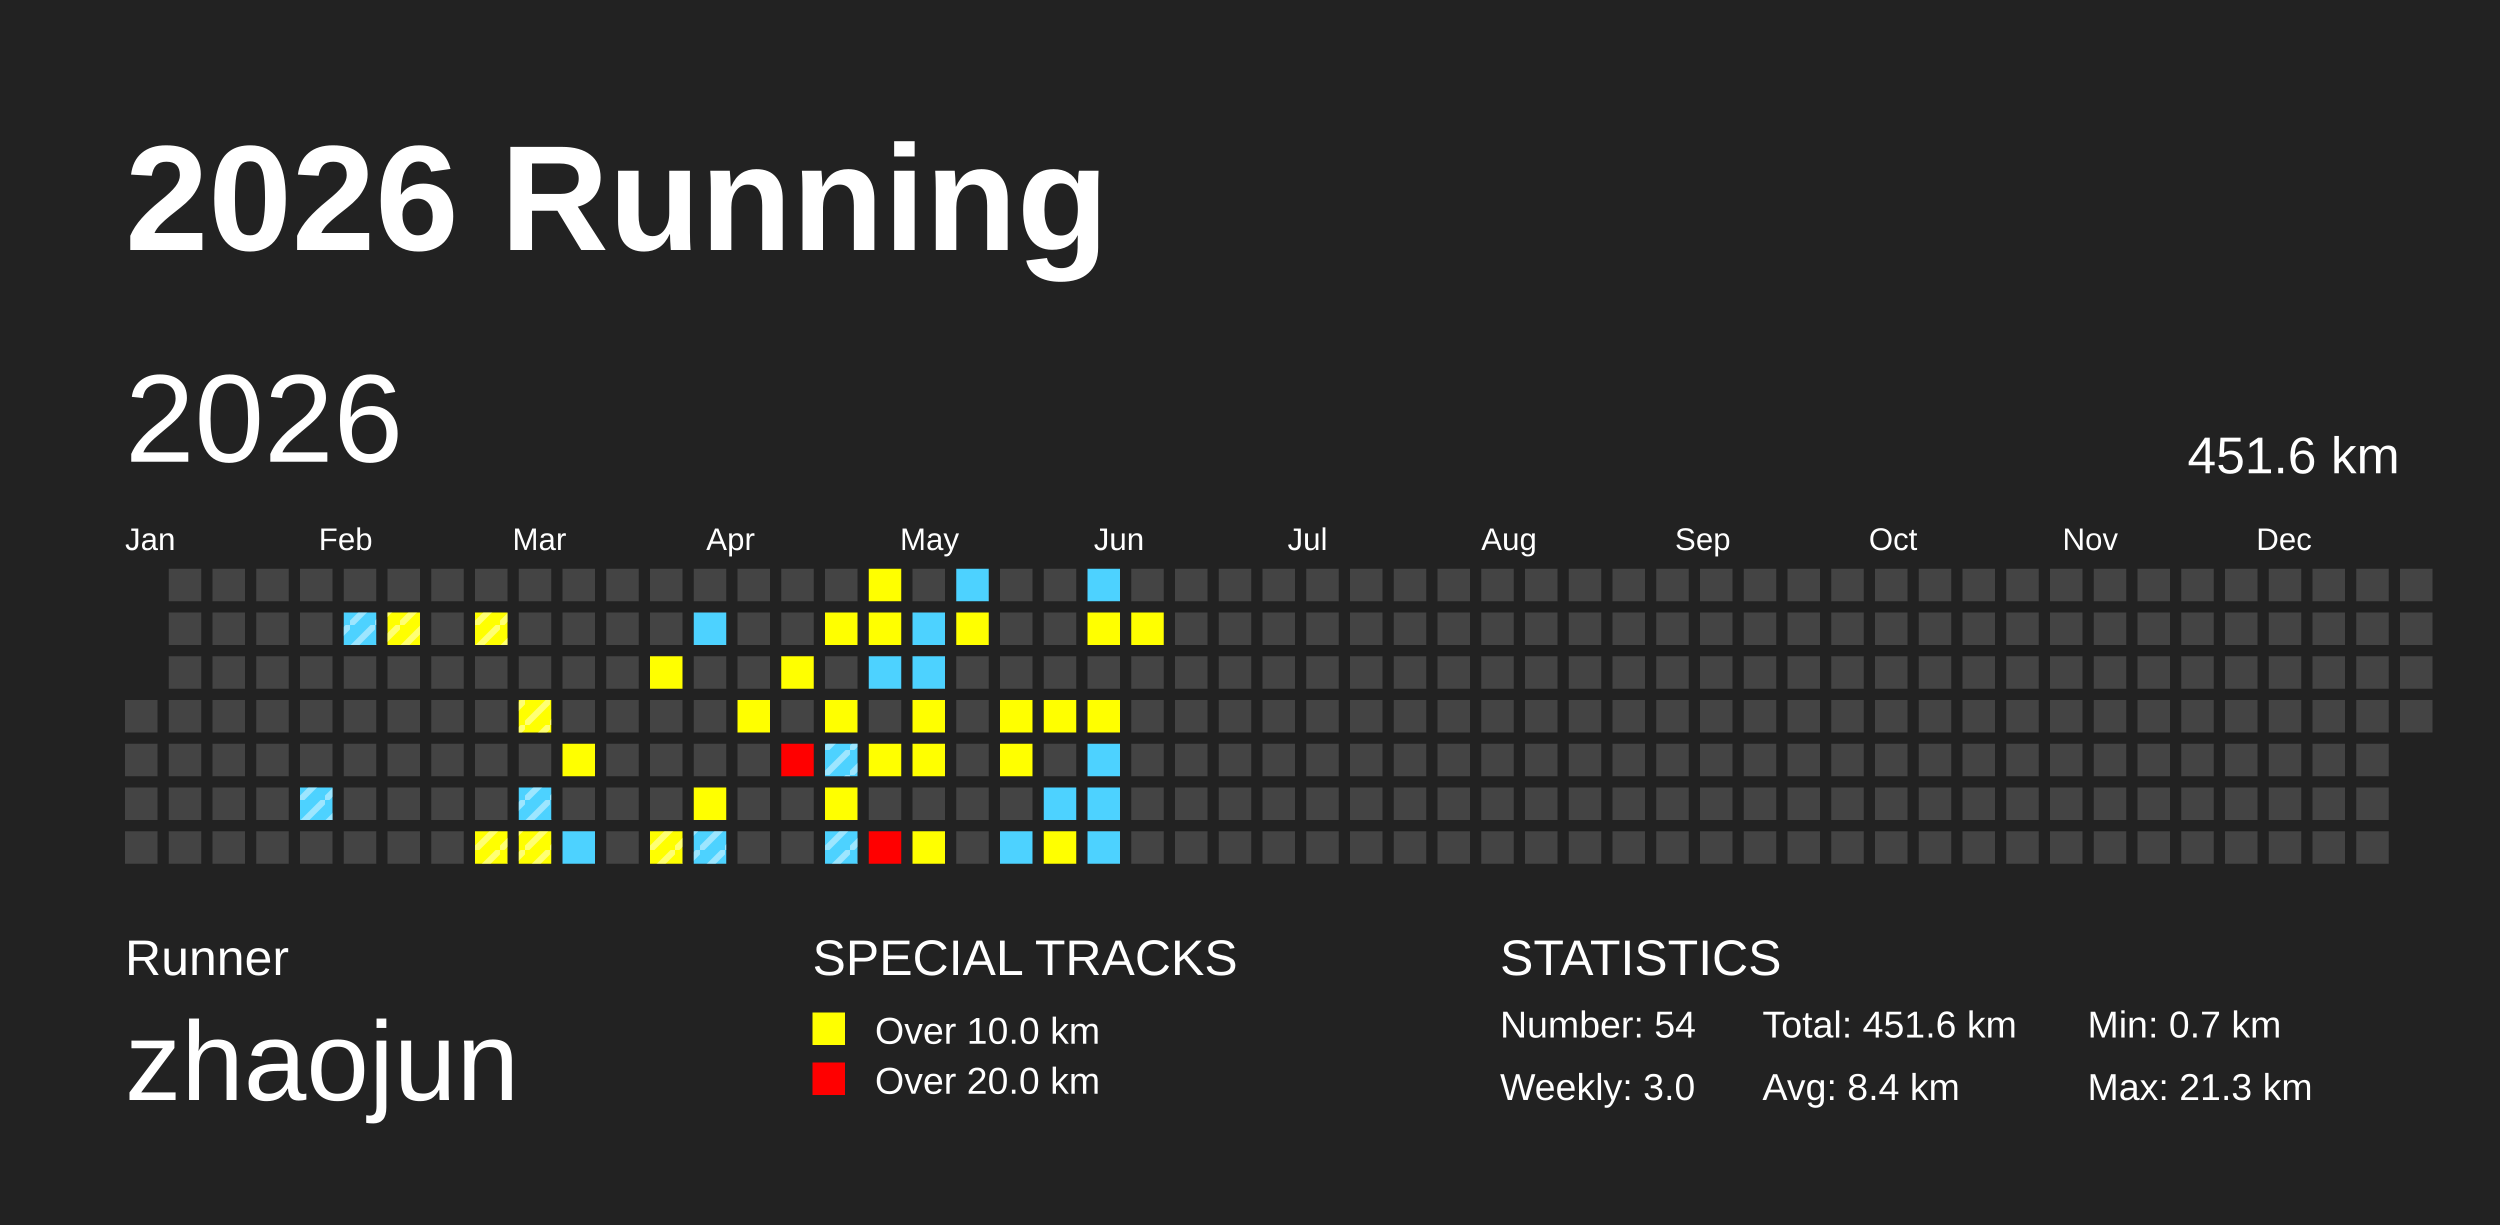
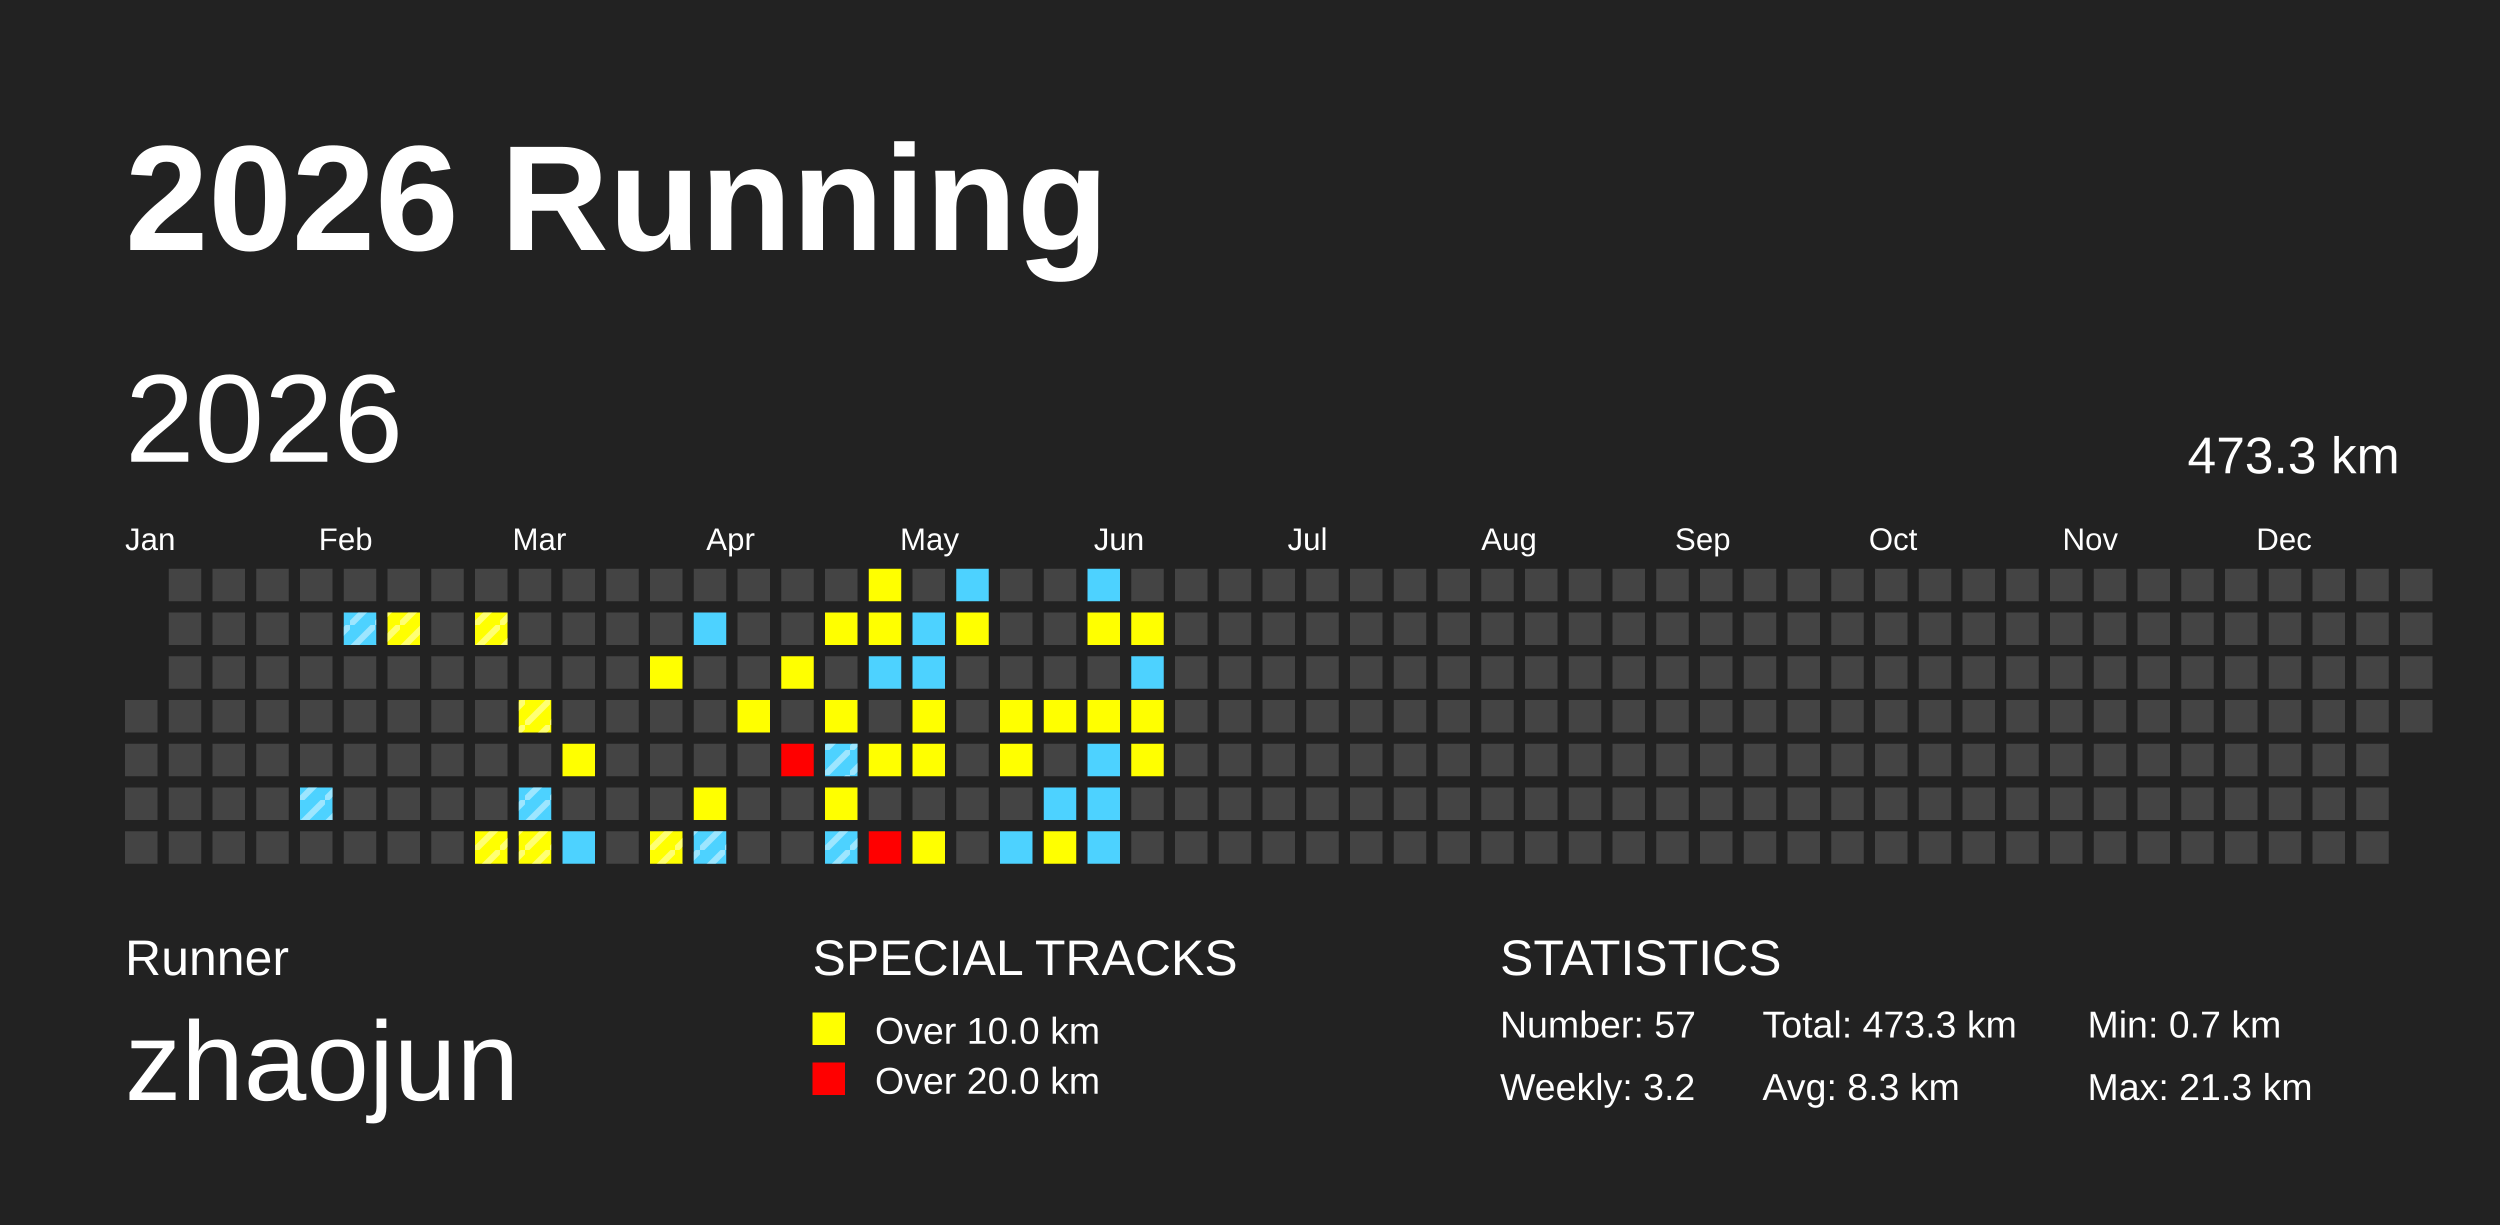
<svg xmlns="http://www.w3.org/2000/svg" baseProfile="full" height="98mm" version="1.1" viewBox="0,0,200,98" width="200mm">
  <defs>
    <pattern height="2" id="indoor-stripe" patternUnits="userSpaceOnUse" width="2">
      <line stroke="white" stroke-opacity="0.45" stroke-width="0.5" x1="0" x2="2" y1="2" y2="0" />
    </pattern>
  </defs>
  <rect fill="#222222" height="98" width="200" x="0" y="0" />
  <text fill="#FFFFFF" style="font-size:12px; font-family:Arial; font-weight:bold;" x="10" y="20">2026 Running</text>
  <text fill="#FFFFFF" style="font-size:4px; font-family:Arial" x="10" y="78">Runner</text>
  <text fill="#FFFFFF" style="font-size:9px; font-family:Arial" x="10" y="88">zhaojun</text>
  <text fill="#FFFFFF" style="font-size:4px; font-family:Arial" x="65" y="78">SPECIAL TRACKS</text>
  <rect fill="yellow" height="2.6" width="2.6" x="65" y="81" />
  <text fill="#FFFFFF" style="font-size:3px; font-family:Arial" x="70" y="83.5">Over 10.0 km</text>
  <rect fill="red" height="2.6" width="2.6" x="65" y="85" />
  <text fill="#FFFFFF" style="font-size:3px; font-family:Arial" x="70" y="87.5">Over 20.0 km</text>
  <text fill="#FFFFFF" style="font-size:4px; font-family:Arial" x="120" y="78">STATISTICS</text>
-   <text fill="#FFFFFF" style="font-size:3px; font-family:Arial" x="120" y="83">Number: 54</text>
-   <text fill="#FFFFFF" style="font-size:3px; font-family:Arial" x="120" y="88">Weekly: 3.0</text>
-   <text fill="#FFFFFF" style="font-size:3px; font-family:Arial" x="141" y="83">Total: 451.6 km</text>
-   <text fill="#FFFFFF" style="font-size:3px; font-family:Arial" x="141" y="88">Avg: 8.4 km</text>
+   <text fill="#FFFFFF" style="font-size:3px; font-family:Arial" x="120" y="83">Number: 57</text>
+   <text fill="#FFFFFF" style="font-size:3px; font-family:Arial" x="120" y="88">Weekly: 3.2</text>
+   <text fill="#FFFFFF" style="font-size:3px; font-family:Arial" x="141" y="83">Total: 473.3 km</text>
+   <text fill="#FFFFFF" style="font-size:3px; font-family:Arial" x="141" y="88">Avg: 8.3 km</text>
  <text fill="#FFFFFF" style="font-size:3px; font-family:Arial" x="167" y="83">Min: 0.7 km</text>
  <text fill="#FFFFFF" style="font-size:3px; font-family:Arial" x="167" y="88">Max: 21.3 km</text>
  <text dominant-baseline="hanging" fill="#FFFFFF" style="font-size:10.0px; font-family:Arial;" x="10" y="30">2026</text>
-   <text dominant-baseline="hanging" fill="#FFFFFF" style="font-size:4.125px; font-family:Arial;" x="175" y="35">451.6 km</text>
+   <text dominant-baseline="hanging" fill="#FFFFFF" style="font-size:4.125px; font-family:Arial;" x="175" y="35">473.3 km</text>
  <text fill="#FFFFFF" style="font-size:2.5px; font-family:Arial" x="10.0" y="44">Jan</text>
  <text fill="#FFFFFF" style="font-size:2.5px; font-family:Arial" x="25.5" y="44">Feb</text>
  <text fill="#FFFFFF" style="font-size:2.5px; font-family:Arial" x="41.0" y="44">Mar</text>
  <text fill="#FFFFFF" style="font-size:2.5px; font-family:Arial" x="56.5" y="44">Apr</text>
  <text fill="#FFFFFF" style="font-size:2.5px; font-family:Arial" x="72.0" y="44">May</text>
  <text fill="#FFFFFF" style="font-size:2.5px; font-family:Arial" x="87.5" y="44">Jun</text>
  <text fill="#FFFFFF" style="font-size:2.5px; font-family:Arial" x="103.0" y="44">Jul</text>
  <text fill="#FFFFFF" style="font-size:2.5px; font-family:Arial" x="118.5" y="44">Aug</text>
  <text fill="#FFFFFF" style="font-size:2.5px; font-family:Arial" x="134.0" y="44">Sep</text>
  <text fill="#FFFFFF" style="font-size:2.5px; font-family:Arial" x="149.5" y="44">Oct</text>
  <text fill="#FFFFFF" style="font-size:2.5px; font-family:Arial" x="165.0" y="44">Nov</text>
  <text fill="#FFFFFF" style="font-size:2.5px; font-family:Arial" x="180.5" y="44">Dec</text>
  <rect fill="#444444" height="2.6" width="2.6" x="10.0" y="56.0" />
  <rect fill="#444444" height="2.6" width="2.6" x="10.0" y="59.5" />
  <rect fill="#444444" height="2.6" width="2.6" x="10.0" y="63.0" />
  <rect fill="#444444" height="2.6" width="2.6" x="10.0" y="66.5" />
  <rect fill="#444444" height="2.6" width="2.6" x="13.5" y="45.5" />
  <rect fill="#444444" height="2.6" width="2.6" x="13.5" y="49.0" />
  <rect fill="#444444" height="2.6" width="2.6" x="13.5" y="52.5" />
  <rect fill="#444444" height="2.6" width="2.6" x="13.5" y="56.0" />
  <rect fill="#444444" height="2.6" width="2.6" x="13.5" y="59.5" />
  <rect fill="#444444" height="2.6" width="2.6" x="13.5" y="63.0" />
  <rect fill="#444444" height="2.6" width="2.6" x="13.5" y="66.5" />
  <rect fill="#444444" height="2.6" width="2.6" x="17.0" y="45.5" />
  <rect fill="#444444" height="2.6" width="2.6" x="17.0" y="49.0" />
  <rect fill="#444444" height="2.6" width="2.6" x="17.0" y="52.5" />
  <rect fill="#444444" height="2.6" width="2.6" x="17.0" y="56.0" />
  <rect fill="#444444" height="2.6" width="2.6" x="17.0" y="59.5" />
  <rect fill="#444444" height="2.6" width="2.6" x="17.0" y="63.0" />
  <rect fill="#444444" height="2.6" width="2.6" x="17.0" y="66.5" />
  <rect fill="#444444" height="2.6" width="2.6" x="20.5" y="45.5" />
  <rect fill="#444444" height="2.6" width="2.6" x="20.5" y="49.0" />
  <rect fill="#444444" height="2.6" width="2.6" x="20.5" y="52.5" />
  <rect fill="#444444" height="2.6" width="2.6" x="20.5" y="56.0" />
  <rect fill="#444444" height="2.6" width="2.6" x="20.5" y="59.5" />
  <rect fill="#444444" height="2.6" width="2.6" x="20.5" y="63.0" />
  <rect fill="#444444" height="2.6" width="2.6" x="20.5" y="66.5" />
  <rect fill="#444444" height="2.6" width="2.6" x="24.0" y="45.5" />
  <rect fill="#444444" height="2.6" width="2.6" x="24.0" y="49.0" />
  <rect fill="#444444" height="2.6" width="2.6" x="24.0" y="52.5" />
  <rect fill="#444444" height="2.6" width="2.6" x="24.0" y="56.0" />
  <rect fill="#444444" height="2.6" width="2.6" x="24.0" y="59.5" />
  <rect fill="#4dd2ff" height="2.6" width="2.6" x="24.0" y="63.0" />
  <rect fill="url(#indoor-stripe)" height="2.6" style="pointer-events: none;" width="2.6" x="24.0" y="63.0" />
  <rect fill="#444444" height="2.6" width="2.6" x="24.0" y="66.5" />
  <rect fill="#444444" height="2.6" width="2.6" x="27.5" y="45.5" />
  <rect fill="#4dd2ff" height="2.6" width="2.6" x="27.5" y="49.0" />
  <rect fill="url(#indoor-stripe)" height="2.6" style="pointer-events: none;" width="2.6" x="27.5" y="49.0" />
  <rect fill="#444444" height="2.6" width="2.6" x="27.5" y="52.5" />
  <rect fill="#444444" height="2.6" width="2.6" x="27.5" y="56.0" />
  <rect fill="#444444" height="2.6" width="2.6" x="27.5" y="59.5" />
  <rect fill="#444444" height="2.6" width="2.6" x="27.5" y="63.0" />
  <rect fill="#444444" height="2.6" width="2.6" x="27.5" y="66.5" />
  <rect fill="#444444" height="2.6" width="2.6" x="31.0" y="45.5" />
  <rect fill="yellow" height="2.6" width="2.6" x="31.0" y="49.0" />
  <rect fill="url(#indoor-stripe)" height="2.6" style="pointer-events: none;" width="2.6" x="31.0" y="49.0" />
  <rect fill="#444444" height="2.6" width="2.6" x="31.0" y="52.5" />
  <rect fill="#444444" height="2.6" width="2.6" x="31.0" y="56.0" />
  <rect fill="#444444" height="2.6" width="2.6" x="31.0" y="59.5" />
  <rect fill="#444444" height="2.6" width="2.6" x="31.0" y="63.0" />
  <rect fill="#444444" height="2.6" width="2.6" x="31.0" y="66.5" />
  <rect fill="#444444" height="2.6" width="2.6" x="34.5" y="45.5" />
  <rect fill="#444444" height="2.6" width="2.6" x="34.5" y="49.0" />
  <rect fill="#444444" height="2.6" width="2.6" x="34.5" y="52.5" />
  <rect fill="#444444" height="2.6" width="2.6" x="34.5" y="56.0" />
  <rect fill="#444444" height="2.6" width="2.6" x="34.5" y="59.5" />
  <rect fill="#444444" height="2.6" width="2.6" x="34.5" y="63.0" />
  <rect fill="#444444" height="2.6" width="2.6" x="34.5" y="66.5" />
  <rect fill="#444444" height="2.6" width="2.6" x="38.0" y="45.5" />
  <rect fill="yellow" height="2.6" width="2.6" x="38.0" y="49.0" />
  <rect fill="url(#indoor-stripe)" height="2.6" style="pointer-events: none;" width="2.6" x="38.0" y="49.0" />
  <rect fill="#444444" height="2.6" width="2.6" x="38.0" y="52.5" />
  <rect fill="#444444" height="2.6" width="2.6" x="38.0" y="56.0" />
  <rect fill="#444444" height="2.6" width="2.6" x="38.0" y="59.5" />
  <rect fill="#444444" height="2.6" width="2.6" x="38.0" y="63.0" />
  <rect fill="yellow" height="2.6" width="2.6" x="38.0" y="66.5" />
  <rect fill="url(#indoor-stripe)" height="2.6" style="pointer-events: none;" width="2.6" x="38.0" y="66.5" />
  <rect fill="#444444" height="2.6" width="2.6" x="41.5" y="45.5" />
  <rect fill="#444444" height="2.6" width="2.6" x="41.5" y="49.0" />
  <rect fill="#444444" height="2.6" width="2.6" x="41.5" y="52.5" />
  <rect fill="yellow" height="2.6" width="2.6" x="41.5" y="56.0" />
  <rect fill="url(#indoor-stripe)" height="2.6" style="pointer-events: none;" width="2.6" x="41.5" y="56.0" />
  <rect fill="#444444" height="2.6" width="2.6" x="41.5" y="59.5" />
  <rect fill="#4dd2ff" height="2.6" width="2.6" x="41.5" y="63.0" />
  <rect fill="url(#indoor-stripe)" height="2.6" style="pointer-events: none;" width="2.6" x="41.5" y="63.0" />
  <rect fill="yellow" height="2.6" width="2.6" x="41.5" y="66.5" />
  <rect fill="url(#indoor-stripe)" height="2.6" style="pointer-events: none;" width="2.6" x="41.5" y="66.5" />
  <rect fill="#444444" height="2.6" width="2.6" x="45.0" y="45.5" />
  <rect fill="#444444" height="2.6" width="2.6" x="45.0" y="49.0" />
  <rect fill="#444444" height="2.6" width="2.6" x="45.0" y="52.5" />
  <rect fill="#444444" height="2.6" width="2.6" x="45.0" y="56.0" />
  <rect fill="yellow" height="2.6" width="2.6" x="45.0" y="59.5" />
  <rect fill="#444444" height="2.6" width="2.6" x="45.0" y="63.0" />
  <rect fill="#4dd2ff" height="2.6" width="2.6" x="45.0" y="66.5" />
  <rect fill="#444444" height="2.6" width="2.6" x="48.5" y="45.5" />
  <rect fill="#444444" height="2.6" width="2.6" x="48.5" y="49.0" />
  <rect fill="#444444" height="2.6" width="2.6" x="48.5" y="52.5" />
  <rect fill="#444444" height="2.6" width="2.6" x="48.5" y="56.0" />
  <rect fill="#444444" height="2.6" width="2.6" x="48.5" y="59.5" />
  <rect fill="#444444" height="2.6" width="2.6" x="48.5" y="63.0" />
  <rect fill="#444444" height="2.6" width="2.6" x="48.5" y="66.5" />
  <rect fill="#444444" height="2.6" width="2.6" x="52.0" y="45.5" />
  <rect fill="#444444" height="2.6" width="2.6" x="52.0" y="49.0" />
  <rect fill="yellow" height="2.6" width="2.6" x="52.0" y="52.5" />
  <rect fill="#444444" height="2.6" width="2.6" x="52.0" y="56.0" />
  <rect fill="#444444" height="2.6" width="2.6" x="52.0" y="59.5" />
  <rect fill="#444444" height="2.6" width="2.6" x="52.0" y="63.0" />
  <rect fill="yellow" height="2.6" width="2.6" x="52.0" y="66.5" />
  <rect fill="url(#indoor-stripe)" height="2.6" style="pointer-events: none;" width="2.6" x="52.0" y="66.5" />
  <rect fill="#444444" height="2.6" width="2.6" x="55.5" y="45.5" />
  <rect fill="#4dd2ff" height="2.6" width="2.6" x="55.5" y="49.0" />
  <rect fill="#444444" height="2.6" width="2.6" x="55.5" y="52.5" />
  <rect fill="#444444" height="2.6" width="2.6" x="55.5" y="56.0" />
  <rect fill="#444444" height="2.6" width="2.6" x="55.5" y="59.5" />
  <rect fill="yellow" height="2.6" width="2.6" x="55.5" y="63.0" />
  <rect fill="#4dd2ff" height="2.6" width="2.6" x="55.5" y="66.5" />
  <rect fill="url(#indoor-stripe)" height="2.6" style="pointer-events: none;" width="2.6" x="55.5" y="66.5" />
  <rect fill="#444444" height="2.6" width="2.6" x="59.0" y="45.5" />
  <rect fill="#444444" height="2.6" width="2.6" x="59.0" y="49.0" />
  <rect fill="#444444" height="2.6" width="2.6" x="59.0" y="52.5" />
  <rect fill="yellow" height="2.6" width="2.6" x="59.0" y="56.0" />
  <rect fill="#444444" height="2.6" width="2.6" x="59.0" y="59.5" />
  <rect fill="#444444" height="2.6" width="2.6" x="59.0" y="63.0" />
  <rect fill="#444444" height="2.6" width="2.6" x="59.0" y="66.5" />
  <rect fill="#444444" height="2.6" width="2.6" x="62.5" y="45.5" />
  <rect fill="#444444" height="2.6" width="2.6" x="62.5" y="49.0" />
  <rect fill="yellow" height="2.6" width="2.6" x="62.5" y="52.5" />
  <rect fill="#444444" height="2.6" width="2.6" x="62.5" y="56.0" />
  <rect fill="red" height="2.6" width="2.6" x="62.5" y="59.5" />
  <rect fill="#444444" height="2.6" width="2.6" x="62.5" y="63.0" />
  <rect fill="#444444" height="2.6" width="2.6" x="62.5" y="66.5" />
  <rect fill="#444444" height="2.6" width="2.6" x="66.0" y="45.5" />
  <rect fill="yellow" height="2.6" width="2.6" x="66.0" y="49.0" />
  <rect fill="#444444" height="2.6" width="2.6" x="66.0" y="52.5" />
  <rect fill="yellow" height="2.6" width="2.6" x="66.0" y="56.0" />
  <rect fill="#4dd2ff" height="2.6" width="2.6" x="66.0" y="59.5" />
  <rect fill="url(#indoor-stripe)" height="2.6" style="pointer-events: none;" width="2.6" x="66.0" y="59.5" />
  <rect fill="yellow" height="2.6" width="2.6" x="66.0" y="63.0" />
  <rect fill="#4dd2ff" height="2.6" width="2.6" x="66.0" y="66.5" />
  <rect fill="url(#indoor-stripe)" height="2.6" style="pointer-events: none;" width="2.6" x="66.0" y="66.5" />
  <rect fill="yellow" height="2.6" width="2.6" x="69.5" y="45.5" />
  <rect fill="yellow" height="2.6" width="2.6" x="69.5" y="49.0" />
  <rect fill="#4dd2ff" height="2.6" width="2.6" x="69.5" y="52.5" />
  <rect fill="#444444" height="2.6" width="2.6" x="69.5" y="56.0" />
  <rect fill="yellow" height="2.6" width="2.6" x="69.5" y="59.5" />
  <rect fill="#444444" height="2.6" width="2.6" x="69.5" y="63.0" />
  <rect fill="red" height="2.6" width="2.6" x="69.5" y="66.5" />
  <rect fill="#444444" height="2.6" width="2.6" x="73.0" y="45.5" />
  <rect fill="#4dd2ff" height="2.6" width="2.6" x="73.0" y="49.0" />
  <rect fill="#4dd2ff" height="2.6" width="2.6" x="73.0" y="52.5" />
  <rect fill="yellow" height="2.6" width="2.6" x="73.0" y="56.0" />
  <rect fill="yellow" height="2.6" width="2.6" x="73.0" y="59.5" />
  <rect fill="#444444" height="2.6" width="2.6" x="73.0" y="63.0" />
  <rect fill="yellow" height="2.6" width="2.6" x="73.0" y="66.5" />
  <rect fill="#4dd2ff" height="2.6" width="2.6" x="76.5" y="45.5" />
  <rect fill="yellow" height="2.6" width="2.6" x="76.5" y="49.0" />
  <rect fill="#444444" height="2.6" width="2.6" x="76.5" y="52.5" />
  <rect fill="#444444" height="2.6" width="2.6" x="76.5" y="56.0" />
  <rect fill="#444444" height="2.6" width="2.6" x="76.5" y="59.5" />
  <rect fill="#444444" height="2.6" width="2.6" x="76.5" y="63.0" />
  <rect fill="#444444" height="2.6" width="2.6" x="76.5" y="66.5" />
  <rect fill="#444444" height="2.6" width="2.6" x="80.0" y="45.5" />
  <rect fill="#444444" height="2.6" width="2.6" x="80.0" y="49.0" />
  <rect fill="#444444" height="2.6" width="2.6" x="80.0" y="52.5" />
  <rect fill="yellow" height="2.6" width="2.6" x="80.0" y="56.0" />
  <rect fill="yellow" height="2.6" width="2.6" x="80.0" y="59.5" />
  <rect fill="#444444" height="2.6" width="2.6" x="80.0" y="63.0" />
  <rect fill="#4dd2ff" height="2.6" width="2.6" x="80.0" y="66.5" />
  <rect fill="#444444" height="2.6" width="2.6" x="83.5" y="45.5" />
  <rect fill="#444444" height="2.6" width="2.6" x="83.5" y="49.0" />
  <rect fill="#444444" height="2.6" width="2.6" x="83.5" y="52.5" />
  <rect fill="yellow" height="2.6" width="2.6" x="83.5" y="56.0" />
  <rect fill="#444444" height="2.6" width="2.6" x="83.5" y="59.5" />
  <rect fill="#4dd2ff" height="2.6" width="2.6" x="83.5" y="63.0" />
  <rect fill="yellow" height="2.6" width="2.6" x="83.5" y="66.5" />
  <rect fill="#4dd2ff" height="2.6" width="2.6" x="87.0" y="45.5" />
  <rect fill="yellow" height="2.6" width="2.6" x="87.0" y="49.0" />
  <rect fill="#444444" height="2.6" width="2.6" x="87.0" y="52.5" />
  <rect fill="yellow" height="2.6" width="2.6" x="87.0" y="56.0" />
  <rect fill="#4dd2ff" height="2.6" width="2.6" x="87.0" y="59.5" />
  <rect fill="#4dd2ff" height="2.6" width="2.6" x="87.0" y="63.0" />
  <rect fill="#4dd2ff" height="2.6" width="2.6" x="87.0" y="66.5" />
  <rect fill="#444444" height="2.6" width="2.6" x="90.5" y="45.5" />
  <rect fill="yellow" height="2.6" width="2.6" x="90.5" y="49.0" />
-   <rect fill="#444444" height="2.6" width="2.6" x="90.5" y="52.5" />
-   <rect fill="#444444" height="2.6" width="2.6" x="90.5" y="56.0" />
-   <rect fill="#444444" height="2.6" width="2.6" x="90.5" y="59.5" />
+   <rect fill="#4dd2ff" height="2.6" width="2.6" x="90.5" y="52.5" />
+   <rect fill="yellow" height="2.6" width="2.6" x="90.5" y="56.0" />
+   <rect fill="yellow" height="2.6" width="2.6" x="90.5" y="59.5" />
  <rect fill="#444444" height="2.6" width="2.6" x="90.5" y="63.0" />
  <rect fill="#444444" height="2.6" width="2.6" x="90.5" y="66.5" />
  <rect fill="#444444" height="2.6" width="2.6" x="94.0" y="45.5" />
  <rect fill="#444444" height="2.6" width="2.6" x="94.0" y="49.0" />
  <rect fill="#444444" height="2.6" width="2.6" x="94.0" y="52.5" />
  <rect fill="#444444" height="2.6" width="2.6" x="94.0" y="56.0" />
  <rect fill="#444444" height="2.6" width="2.6" x="94.0" y="59.5" />
  <rect fill="#444444" height="2.6" width="2.6" x="94.0" y="63.0" />
  <rect fill="#444444" height="2.6" width="2.6" x="94.0" y="66.5" />
  <rect fill="#444444" height="2.6" width="2.6" x="97.5" y="45.5" />
  <rect fill="#444444" height="2.6" width="2.6" x="97.5" y="49.0" />
  <rect fill="#444444" height="2.6" width="2.6" x="97.5" y="52.5" />
  <rect fill="#444444" height="2.6" width="2.6" x="97.5" y="56.0" />
  <rect fill="#444444" height="2.6" width="2.6" x="97.5" y="59.5" />
  <rect fill="#444444" height="2.6" width="2.6" x="97.5" y="63.0" />
  <rect fill="#444444" height="2.6" width="2.6" x="97.5" y="66.5" />
  <rect fill="#444444" height="2.6" width="2.6" x="101.0" y="45.5" />
  <rect fill="#444444" height="2.6" width="2.6" x="101.0" y="49.0" />
  <rect fill="#444444" height="2.6" width="2.6" x="101.0" y="52.5" />
  <rect fill="#444444" height="2.6" width="2.6" x="101.0" y="56.0" />
  <rect fill="#444444" height="2.6" width="2.6" x="101.0" y="59.5" />
  <rect fill="#444444" height="2.6" width="2.6" x="101.0" y="63.0" />
  <rect fill="#444444" height="2.6" width="2.6" x="101.0" y="66.5" />
  <rect fill="#444444" height="2.6" width="2.6" x="104.5" y="45.5" />
  <rect fill="#444444" height="2.6" width="2.6" x="104.5" y="49.0" />
  <rect fill="#444444" height="2.6" width="2.6" x="104.5" y="52.5" />
  <rect fill="#444444" height="2.6" width="2.6" x="104.5" y="56.0" />
  <rect fill="#444444" height="2.6" width="2.6" x="104.5" y="59.5" />
  <rect fill="#444444" height="2.6" width="2.6" x="104.5" y="63.0" />
  <rect fill="#444444" height="2.6" width="2.6" x="104.5" y="66.5" />
  <rect fill="#444444" height="2.6" width="2.6" x="108.0" y="45.5" />
  <rect fill="#444444" height="2.6" width="2.6" x="108.0" y="49.0" />
  <rect fill="#444444" height="2.6" width="2.6" x="108.0" y="52.5" />
  <rect fill="#444444" height="2.6" width="2.6" x="108.0" y="56.0" />
  <rect fill="#444444" height="2.6" width="2.6" x="108.0" y="59.5" />
  <rect fill="#444444" height="2.6" width="2.6" x="108.0" y="63.0" />
  <rect fill="#444444" height="2.6" width="2.6" x="108.0" y="66.5" />
  <rect fill="#444444" height="2.6" width="2.6" x="111.5" y="45.5" />
  <rect fill="#444444" height="2.6" width="2.6" x="111.5" y="49.0" />
  <rect fill="#444444" height="2.6" width="2.6" x="111.5" y="52.5" />
  <rect fill="#444444" height="2.6" width="2.6" x="111.5" y="56.0" />
  <rect fill="#444444" height="2.6" width="2.6" x="111.5" y="59.5" />
  <rect fill="#444444" height="2.6" width="2.6" x="111.5" y="63.0" />
  <rect fill="#444444" height="2.6" width="2.6" x="111.5" y="66.5" />
  <rect fill="#444444" height="2.6" width="2.6" x="115.0" y="45.5" />
  <rect fill="#444444" height="2.6" width="2.6" x="115.0" y="49.0" />
  <rect fill="#444444" height="2.6" width="2.6" x="115.0" y="52.5" />
  <rect fill="#444444" height="2.6" width="2.6" x="115.0" y="56.0" />
  <rect fill="#444444" height="2.6" width="2.6" x="115.0" y="59.5" />
  <rect fill="#444444" height="2.6" width="2.6" x="115.0" y="63.0" />
  <rect fill="#444444" height="2.6" width="2.6" x="115.0" y="66.5" />
  <rect fill="#444444" height="2.6" width="2.6" x="118.5" y="45.5" />
  <rect fill="#444444" height="2.6" width="2.6" x="118.5" y="49.0" />
  <rect fill="#444444" height="2.6" width="2.6" x="118.5" y="52.5" />
  <rect fill="#444444" height="2.6" width="2.6" x="118.5" y="56.0" />
  <rect fill="#444444" height="2.6" width="2.6" x="118.5" y="59.5" />
  <rect fill="#444444" height="2.6" width="2.6" x="118.5" y="63.0" />
  <rect fill="#444444" height="2.6" width="2.6" x="118.5" y="66.5" />
  <rect fill="#444444" height="2.6" width="2.6" x="122.0" y="45.5" />
  <rect fill="#444444" height="2.6" width="2.6" x="122.0" y="49.0" />
  <rect fill="#444444" height="2.6" width="2.6" x="122.0" y="52.5" />
  <rect fill="#444444" height="2.6" width="2.6" x="122.0" y="56.0" />
  <rect fill="#444444" height="2.6" width="2.6" x="122.0" y="59.5" />
  <rect fill="#444444" height="2.6" width="2.6" x="122.0" y="63.0" />
  <rect fill="#444444" height="2.6" width="2.6" x="122.0" y="66.5" />
  <rect fill="#444444" height="2.6" width="2.6" x="125.5" y="45.5" />
  <rect fill="#444444" height="2.6" width="2.6" x="125.5" y="49.0" />
  <rect fill="#444444" height="2.6" width="2.6" x="125.5" y="52.5" />
  <rect fill="#444444" height="2.6" width="2.6" x="125.5" y="56.0" />
  <rect fill="#444444" height="2.6" width="2.6" x="125.5" y="59.5" />
  <rect fill="#444444" height="2.6" width="2.6" x="125.5" y="63.0" />
  <rect fill="#444444" height="2.6" width="2.6" x="125.5" y="66.5" />
  <rect fill="#444444" height="2.6" width="2.6" x="129.0" y="45.5" />
  <rect fill="#444444" height="2.6" width="2.6" x="129.0" y="49.0" />
  <rect fill="#444444" height="2.6" width="2.6" x="129.0" y="52.5" />
  <rect fill="#444444" height="2.6" width="2.6" x="129.0" y="56.0" />
  <rect fill="#444444" height="2.6" width="2.6" x="129.0" y="59.5" />
  <rect fill="#444444" height="2.6" width="2.6" x="129.0" y="63.0" />
  <rect fill="#444444" height="2.6" width="2.6" x="129.0" y="66.5" />
  <rect fill="#444444" height="2.6" width="2.6" x="132.5" y="45.5" />
  <rect fill="#444444" height="2.6" width="2.6" x="132.5" y="49.0" />
  <rect fill="#444444" height="2.6" width="2.6" x="132.5" y="52.5" />
  <rect fill="#444444" height="2.6" width="2.6" x="132.5" y="56.0" />
  <rect fill="#444444" height="2.6" width="2.6" x="132.5" y="59.5" />
  <rect fill="#444444" height="2.6" width="2.6" x="132.5" y="63.0" />
  <rect fill="#444444" height="2.6" width="2.6" x="132.5" y="66.5" />
  <rect fill="#444444" height="2.6" width="2.6" x="136.0" y="45.5" />
  <rect fill="#444444" height="2.6" width="2.6" x="136.0" y="49.0" />
  <rect fill="#444444" height="2.6" width="2.6" x="136.0" y="52.5" />
  <rect fill="#444444" height="2.6" width="2.6" x="136.0" y="56.0" />
  <rect fill="#444444" height="2.6" width="2.6" x="136.0" y="59.5" />
  <rect fill="#444444" height="2.6" width="2.6" x="136.0" y="63.0" />
  <rect fill="#444444" height="2.6" width="2.6" x="136.0" y="66.5" />
  <rect fill="#444444" height="2.6" width="2.6" x="139.5" y="45.5" />
  <rect fill="#444444" height="2.6" width="2.6" x="139.5" y="49.0" />
  <rect fill="#444444" height="2.6" width="2.6" x="139.5" y="52.5" />
  <rect fill="#444444" height="2.6" width="2.6" x="139.5" y="56.0" />
  <rect fill="#444444" height="2.6" width="2.6" x="139.5" y="59.5" />
  <rect fill="#444444" height="2.6" width="2.6" x="139.5" y="63.0" />
  <rect fill="#444444" height="2.6" width="2.6" x="139.5" y="66.5" />
  <rect fill="#444444" height="2.6" width="2.6" x="143.0" y="45.5" />
  <rect fill="#444444" height="2.6" width="2.6" x="143.0" y="49.0" />
  <rect fill="#444444" height="2.6" width="2.6" x="143.0" y="52.5" />
  <rect fill="#444444" height="2.6" width="2.6" x="143.0" y="56.0" />
  <rect fill="#444444" height="2.6" width="2.6" x="143.0" y="59.5" />
  <rect fill="#444444" height="2.6" width="2.6" x="143.0" y="63.0" />
  <rect fill="#444444" height="2.6" width="2.6" x="143.0" y="66.5" />
  <rect fill="#444444" height="2.6" width="2.6" x="146.5" y="45.5" />
  <rect fill="#444444" height="2.6" width="2.6" x="146.5" y="49.0" />
  <rect fill="#444444" height="2.6" width="2.6" x="146.5" y="52.5" />
  <rect fill="#444444" height="2.6" width="2.6" x="146.5" y="56.0" />
  <rect fill="#444444" height="2.6" width="2.6" x="146.5" y="59.5" />
  <rect fill="#444444" height="2.6" width="2.6" x="146.5" y="63.0" />
  <rect fill="#444444" height="2.6" width="2.6" x="146.5" y="66.5" />
  <rect fill="#444444" height="2.6" width="2.6" x="150.0" y="45.5" />
  <rect fill="#444444" height="2.6" width="2.6" x="150.0" y="49.0" />
  <rect fill="#444444" height="2.6" width="2.6" x="150.0" y="52.5" />
  <rect fill="#444444" height="2.6" width="2.6" x="150.0" y="56.0" />
  <rect fill="#444444" height="2.6" width="2.6" x="150.0" y="59.5" />
  <rect fill="#444444" height="2.6" width="2.6" x="150.0" y="63.0" />
  <rect fill="#444444" height="2.6" width="2.6" x="150.0" y="66.5" />
  <rect fill="#444444" height="2.6" width="2.6" x="153.5" y="45.5" />
  <rect fill="#444444" height="2.6" width="2.6" x="153.5" y="49.0" />
  <rect fill="#444444" height="2.6" width="2.6" x="153.5" y="52.5" />
  <rect fill="#444444" height="2.6" width="2.6" x="153.5" y="56.0" />
  <rect fill="#444444" height="2.6" width="2.6" x="153.5" y="59.5" />
  <rect fill="#444444" height="2.6" width="2.6" x="153.5" y="63.0" />
  <rect fill="#444444" height="2.6" width="2.6" x="153.5" y="66.5" />
  <rect fill="#444444" height="2.6" width="2.6" x="157.0" y="45.5" />
  <rect fill="#444444" height="2.6" width="2.6" x="157.0" y="49.0" />
  <rect fill="#444444" height="2.6" width="2.6" x="157.0" y="52.5" />
  <rect fill="#444444" height="2.6" width="2.6" x="157.0" y="56.0" />
  <rect fill="#444444" height="2.6" width="2.6" x="157.0" y="59.5" />
  <rect fill="#444444" height="2.6" width="2.6" x="157.0" y="63.0" />
  <rect fill="#444444" height="2.6" width="2.6" x="157.0" y="66.5" />
  <rect fill="#444444" height="2.6" width="2.6" x="160.5" y="45.5" />
  <rect fill="#444444" height="2.6" width="2.6" x="160.5" y="49.0" />
  <rect fill="#444444" height="2.6" width="2.6" x="160.5" y="52.5" />
  <rect fill="#444444" height="2.6" width="2.6" x="160.5" y="56.0" />
  <rect fill="#444444" height="2.6" width="2.6" x="160.5" y="59.5" />
  <rect fill="#444444" height="2.6" width="2.6" x="160.5" y="63.0" />
  <rect fill="#444444" height="2.6" width="2.6" x="160.5" y="66.5" />
  <rect fill="#444444" height="2.6" width="2.6" x="164.0" y="45.5" />
  <rect fill="#444444" height="2.6" width="2.6" x="164.0" y="49.0" />
  <rect fill="#444444" height="2.6" width="2.6" x="164.0" y="52.5" />
  <rect fill="#444444" height="2.6" width="2.6" x="164.0" y="56.0" />
  <rect fill="#444444" height="2.6" width="2.6" x="164.0" y="59.5" />
  <rect fill="#444444" height="2.6" width="2.6" x="164.0" y="63.0" />
  <rect fill="#444444" height="2.6" width="2.6" x="164.0" y="66.5" />
  <rect fill="#444444" height="2.6" width="2.6" x="167.5" y="45.5" />
  <rect fill="#444444" height="2.6" width="2.6" x="167.5" y="49.0" />
  <rect fill="#444444" height="2.6" width="2.6" x="167.5" y="52.5" />
  <rect fill="#444444" height="2.6" width="2.6" x="167.5" y="56.0" />
  <rect fill="#444444" height="2.6" width="2.6" x="167.5" y="59.5" />
  <rect fill="#444444" height="2.6" width="2.6" x="167.5" y="63.0" />
  <rect fill="#444444" height="2.6" width="2.6" x="167.5" y="66.5" />
  <rect fill="#444444" height="2.6" width="2.6" x="171.0" y="45.5" />
  <rect fill="#444444" height="2.6" width="2.6" x="171.0" y="49.0" />
  <rect fill="#444444" height="2.6" width="2.6" x="171.0" y="52.5" />
  <rect fill="#444444" height="2.6" width="2.6" x="171.0" y="56.0" />
  <rect fill="#444444" height="2.6" width="2.6" x="171.0" y="59.5" />
  <rect fill="#444444" height="2.6" width="2.6" x="171.0" y="63.0" />
  <rect fill="#444444" height="2.6" width="2.6" x="171.0" y="66.5" />
  <rect fill="#444444" height="2.6" width="2.6" x="174.5" y="45.5" />
  <rect fill="#444444" height="2.6" width="2.6" x="174.5" y="49.0" />
  <rect fill="#444444" height="2.6" width="2.6" x="174.5" y="52.5" />
  <rect fill="#444444" height="2.6" width="2.6" x="174.5" y="56.0" />
  <rect fill="#444444" height="2.6" width="2.6" x="174.5" y="59.5" />
  <rect fill="#444444" height="2.6" width="2.6" x="174.5" y="63.0" />
  <rect fill="#444444" height="2.6" width="2.6" x="174.5" y="66.5" />
  <rect fill="#444444" height="2.6" width="2.6" x="178.0" y="45.5" />
  <rect fill="#444444" height="2.6" width="2.6" x="178.0" y="49.0" />
  <rect fill="#444444" height="2.6" width="2.6" x="178.0" y="52.5" />
  <rect fill="#444444" height="2.6" width="2.6" x="178.0" y="56.0" />
  <rect fill="#444444" height="2.6" width="2.6" x="178.0" y="59.5" />
  <rect fill="#444444" height="2.6" width="2.6" x="178.0" y="63.0" />
  <rect fill="#444444" height="2.6" width="2.6" x="178.0" y="66.5" />
  <rect fill="#444444" height="2.6" width="2.6" x="181.5" y="45.5" />
  <rect fill="#444444" height="2.6" width="2.6" x="181.5" y="49.0" />
  <rect fill="#444444" height="2.6" width="2.6" x="181.5" y="52.5" />
  <rect fill="#444444" height="2.6" width="2.6" x="181.5" y="56.0" />
  <rect fill="#444444" height="2.6" width="2.6" x="181.5" y="59.5" />
  <rect fill="#444444" height="2.6" width="2.6" x="181.5" y="63.0" />
  <rect fill="#444444" height="2.6" width="2.6" x="181.5" y="66.5" />
  <rect fill="#444444" height="2.6" width="2.6" x="185.0" y="45.5" />
  <rect fill="#444444" height="2.6" width="2.6" x="185.0" y="49.0" />
  <rect fill="#444444" height="2.6" width="2.6" x="185.0" y="52.5" />
  <rect fill="#444444" height="2.6" width="2.6" x="185.0" y="56.0" />
  <rect fill="#444444" height="2.6" width="2.6" x="185.0" y="59.5" />
  <rect fill="#444444" height="2.6" width="2.6" x="185.0" y="63.0" />
  <rect fill="#444444" height="2.6" width="2.6" x="185.0" y="66.5" />
  <rect fill="#444444" height="2.6" width="2.6" x="188.5" y="45.5" />
  <rect fill="#444444" height="2.6" width="2.6" x="188.5" y="49.0" />
  <rect fill="#444444" height="2.6" width="2.6" x="188.5" y="52.5" />
  <rect fill="#444444" height="2.6" width="2.6" x="188.5" y="56.0" />
  <rect fill="#444444" height="2.6" width="2.6" x="188.5" y="59.5" />
  <rect fill="#444444" height="2.6" width="2.6" x="188.5" y="63.0" />
  <rect fill="#444444" height="2.6" width="2.6" x="188.5" y="66.5" />
  <rect fill="#444444" height="2.6" width="2.6" x="192.0" y="45.5" />
  <rect fill="#444444" height="2.6" width="2.6" x="192.0" y="49.0" />
  <rect fill="#444444" height="2.6" width="2.6" x="192.0" y="52.5" />
  <rect fill="#444444" height="2.6" width="2.6" x="192.0" y="56.0" />
</svg>
